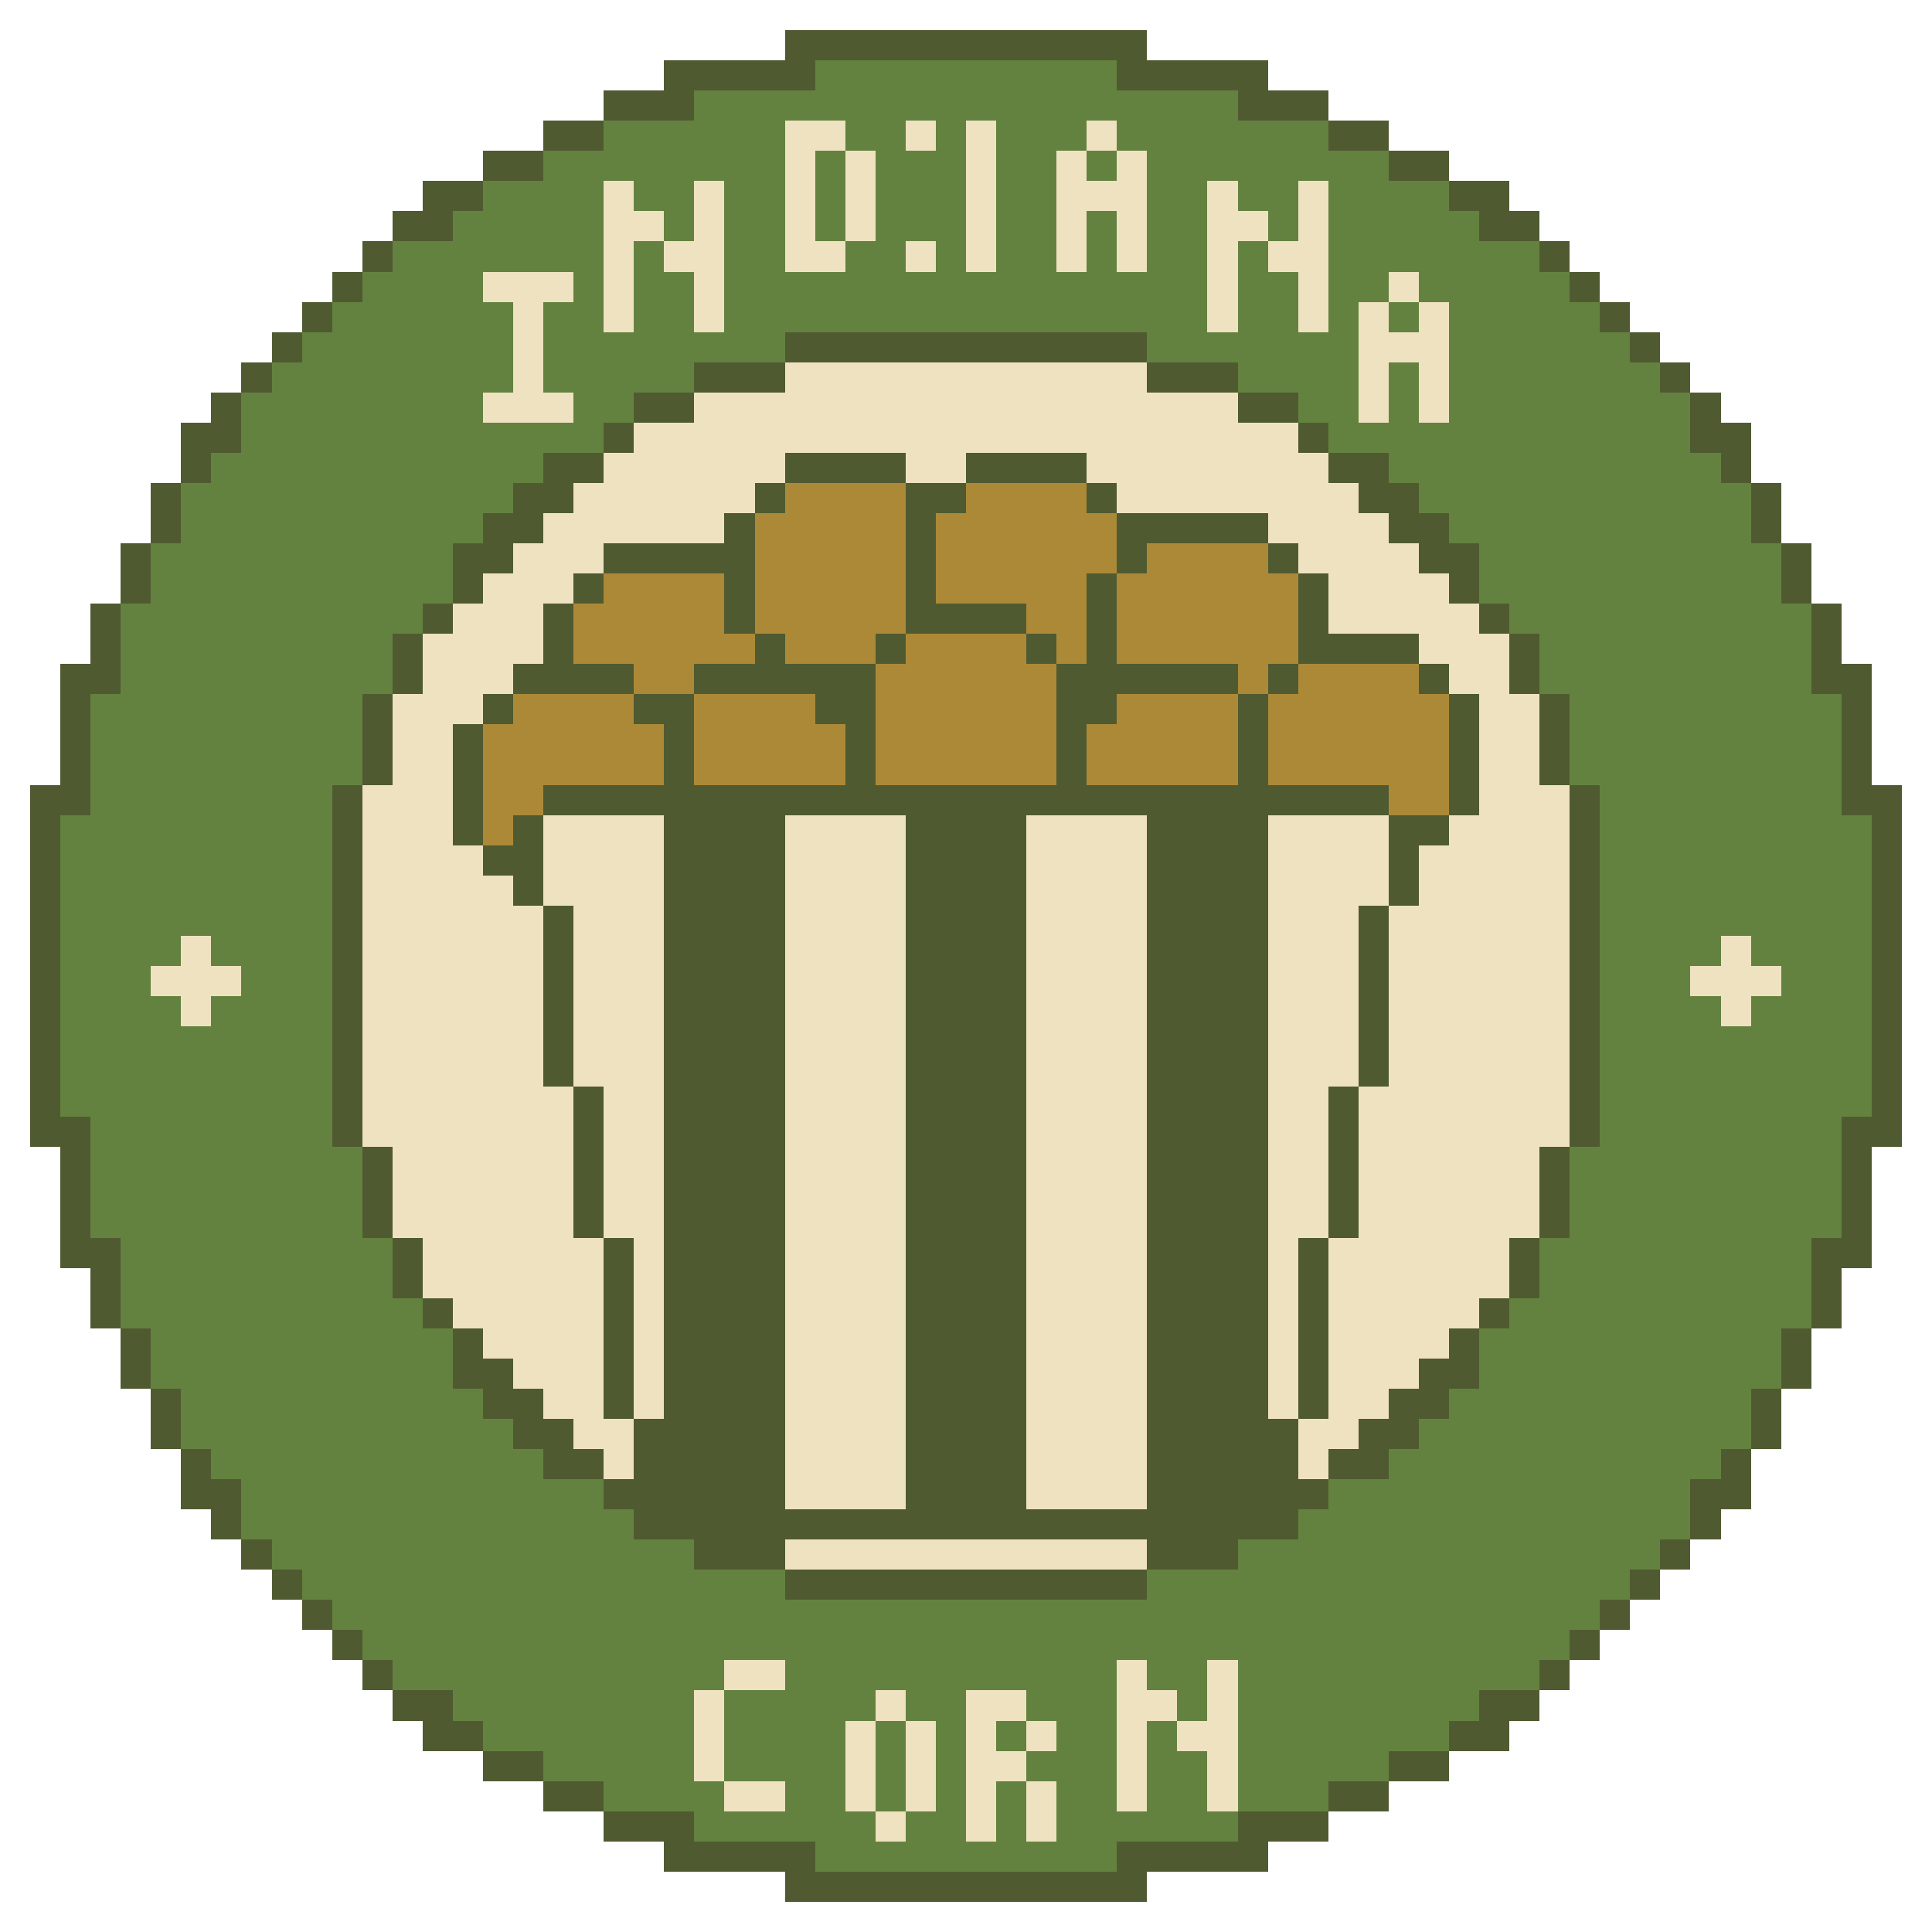
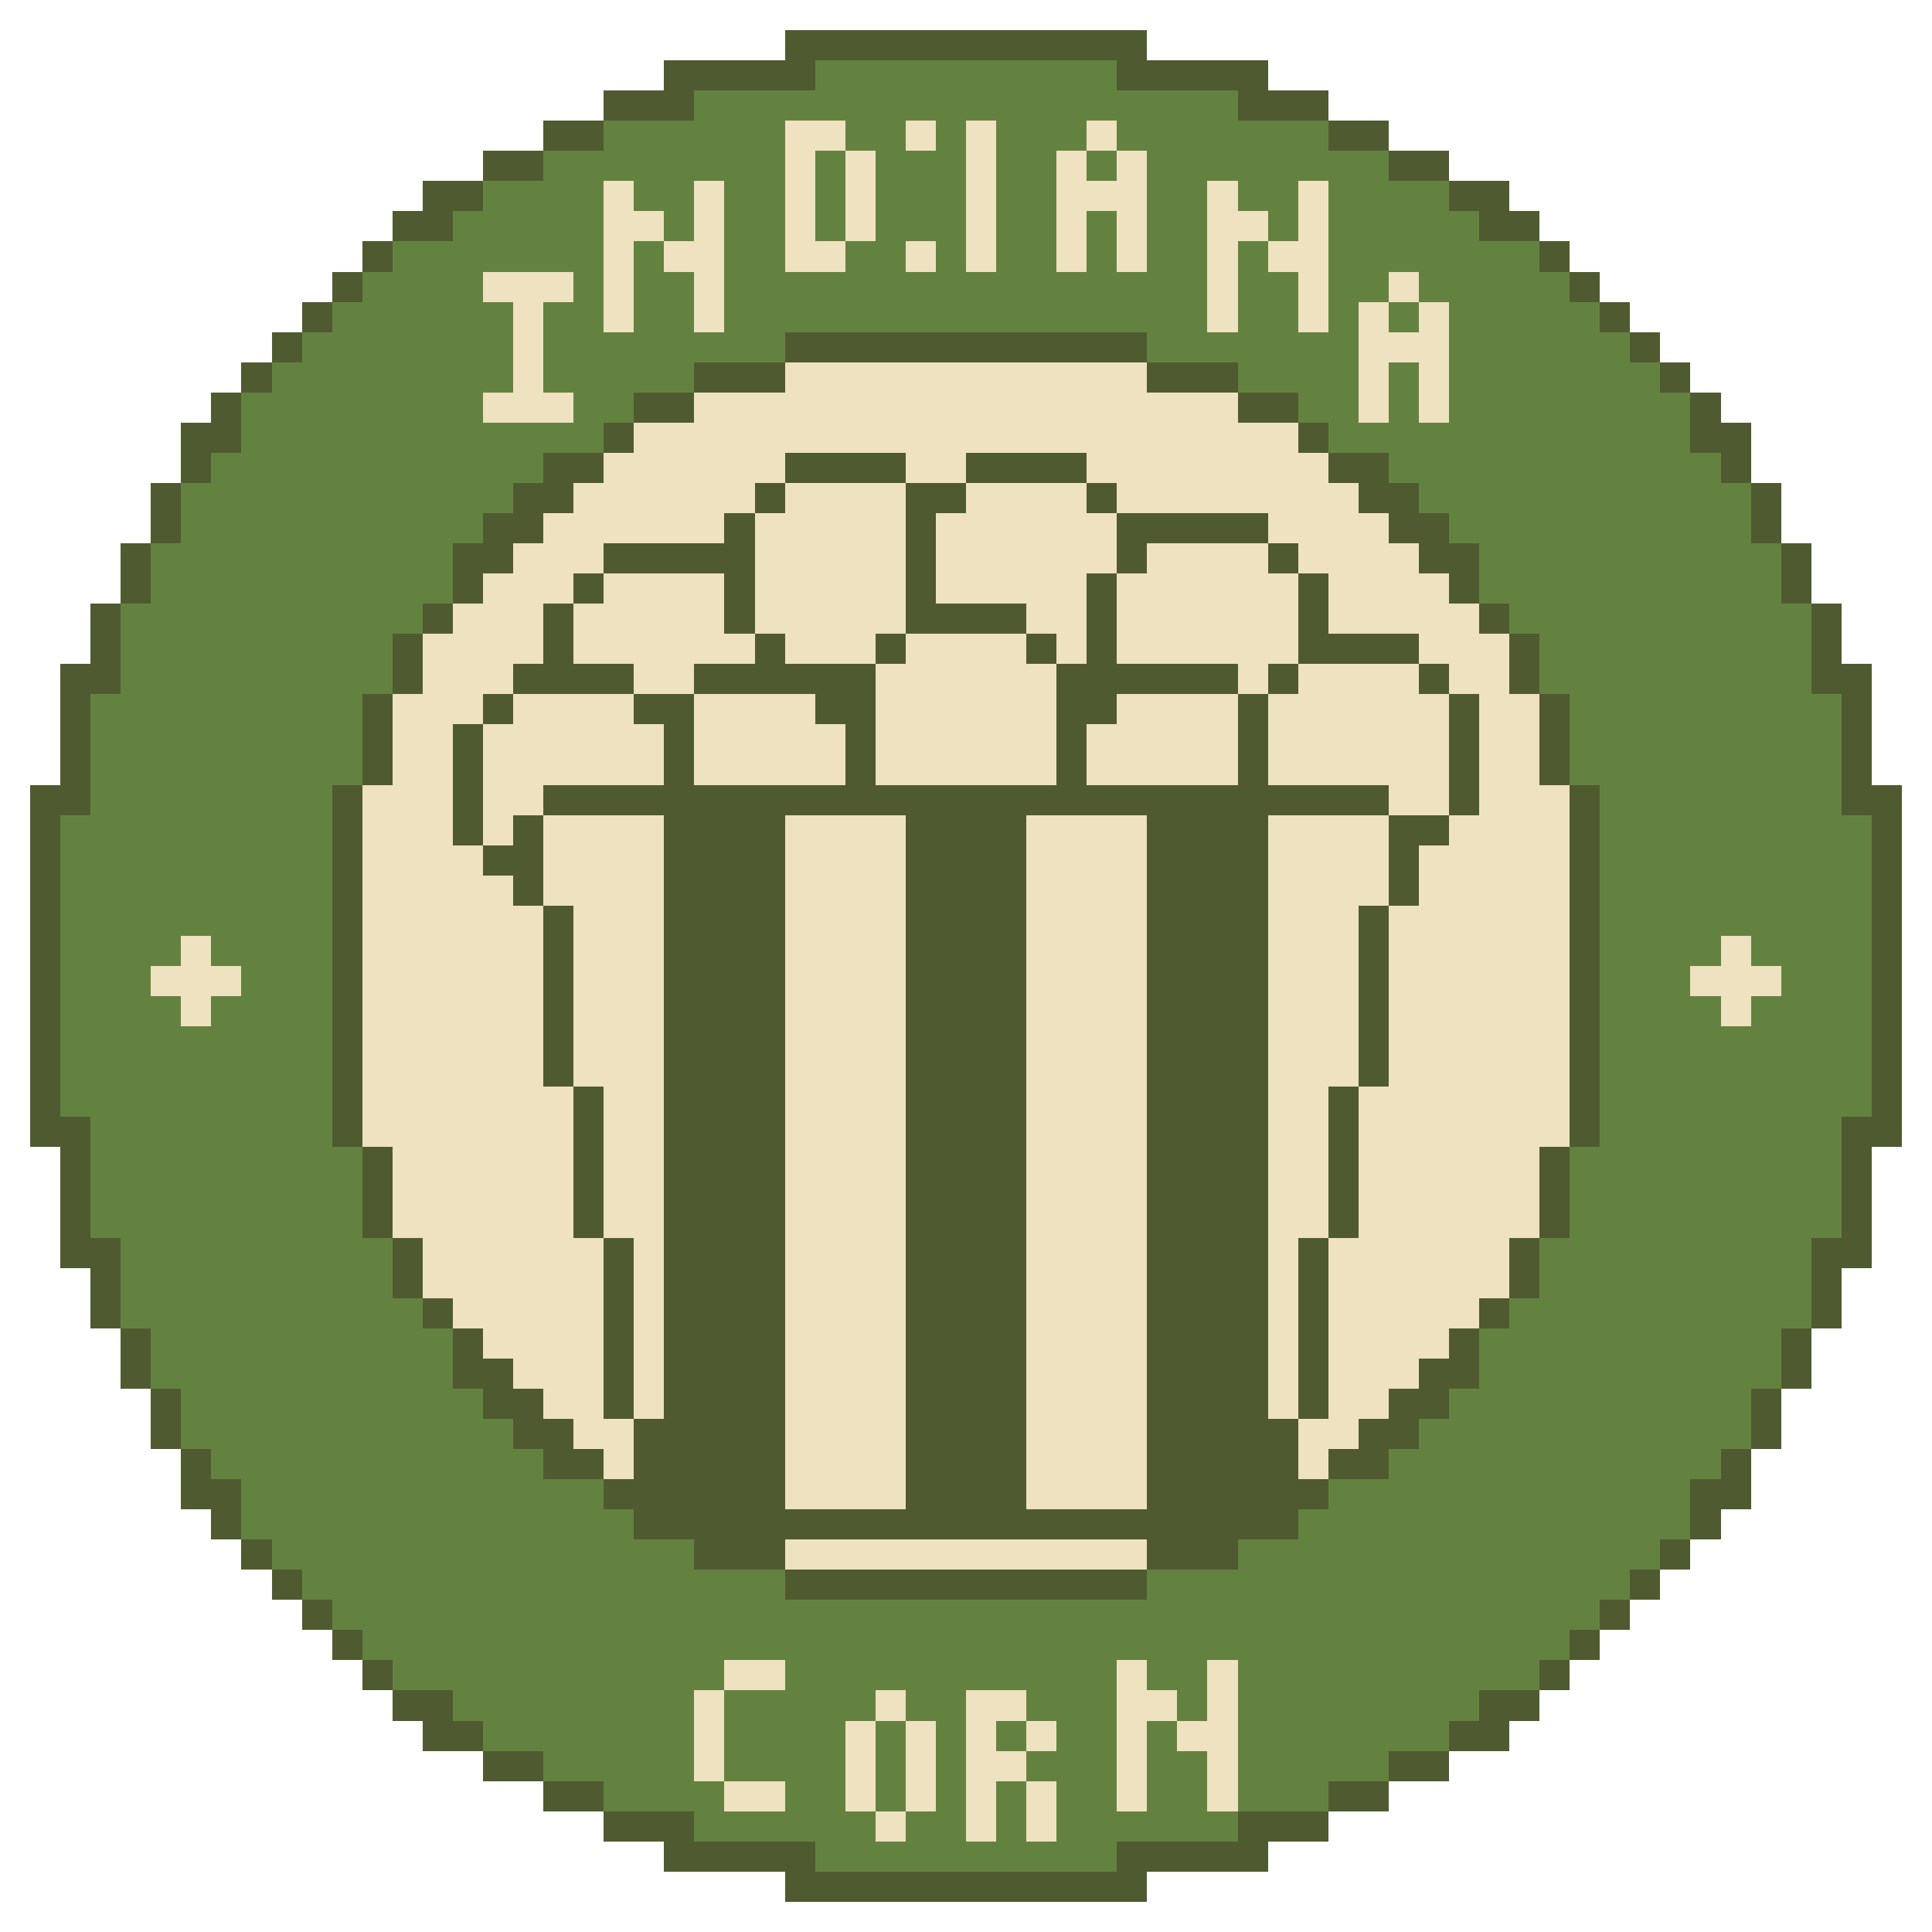
<svg xmlns="http://www.w3.org/2000/svg" viewBox="0 0 64 64" width="512" height="512" shape-rendering="crispEdges">
  <g id="logo-IND-retro">
    <path fill="#505a31" d="M3 21h1v1h-1zM13 21h1v1h-1zM18 21h1v1h-1zM25 21h1v1h-1zM29 21h1v1h-1zM34 21h1v1h-1zM36 21h1v1h-1zM43 21h4v1h-4zM50 21h1v1h-1zM60 21h1v1h-1zM5 17h1v1h-1zM16 17h2v1h-2zM24 17h1v1h-1zM30 17h1v1h-1zM37 17h5v1h-5zM46 17h2v1h-2zM58 17h1v1h-1zM16 58h2v1h-2zM46 58h2v1h-2zM1 32h1v1h-1zM11 32h1v1h-1zM18 32h1v1h-1zM22 32h4v1h-4zM30 32h4v1h-4zM38 32h4v1h-4zM45 32h1v1h-1zM52 32h1v1h-1zM62 32h1v1h-1zM4 45h1v1h-1zM15 45h2v1h-2zM20 45h1v1h-1zM22 45h4v1h-4zM30 45h4v1h-4zM38 45h4v1h-4zM43 45h1v1h-1zM47 45h2v1h-2zM59 45h1v1h-1zM2 41h2v1h-2zM13 41h1v1h-1zM20 41h1v1h-1zM22 41h4v1h-4zM30 41h4v1h-4zM38 41h4v1h-4zM43 41h1v1h-1zM50 41h1v1h-1zM60 41h2v1h-2zM4 18h1v1h-1zM15 18h2v1h-2zM20 18h5v1h-5zM30 18h1v1h-1zM37 18h1v1h-1zM42 18h1v1h-1zM47 18h2v1h-2zM59 18h1v1h-1zM6 14h2v1h-2zM20 14h1v1h-1zM43 14h1v1h-1zM56 14h2v1h-2zM6 15h1v1h-1zM18 15h2v1h-2zM26 15h4v1h-4zM32 15h4v1h-4zM44 15h2v1h-2zM57 15h1v1h-1zM6 48h1v1h-1zM18 48h2v1h-2zM21 48h5v1h-5zM30 48h4v1h-4zM38 48h5v1h-5zM44 48h2v1h-2zM57 48h1v1h-1zM3 42h1v1h-1zM13 42h1v1h-1zM20 42h1v1h-1zM22 42h4v1h-4zM30 42h4v1h-4zM38 42h4v1h-4zM43 42h1v1h-1zM50 42h1v1h-1zM60 42h1v1h-1zM2 38h1v1h-1zM12 38h1v1h-1zM19 38h1v1h-1zM22 38h4v1h-4zM30 38h4v1h-4zM38 38h4v1h-4zM44 38h1v1h-1zM51 38h1v1h-1zM61 38h1v1h-1zM20 3h3v1h-3zM41 3h3v1h-3zM8 51h1v1h-1zM23 51h3v1h-3zM38 51h3v1h-3zM55 51h1v1h-1zM5 16h1v1h-1zM17 16h2v1h-2zM25 16h1v1h-1zM30 16h2v1h-2zM36 16h1v1h-1zM45 16h2v1h-2zM58 16h1v1h-1zM1 34h1v1h-1zM11 34h1v1h-1zM18 34h1v1h-1zM22 34h4v1h-4zM30 34h4v1h-4zM38 34h4v1h-4zM45 34h1v1h-1zM52 34h1v1h-1zM62 34h1v1h-1zM5 47h1v1h-1zM17 47h2v1h-2zM21 47h5v1h-5zM30 47h4v1h-4zM38 47h5v1h-5zM45 47h2v1h-2zM58 47h1v1h-1zM8 12h1v1h-1zM23 12h3v1h-3zM38 12h3v1h-3zM55 12h1v1h-1zM12 8h1v1h-1zM51 8h1v1h-1zM1 28h1v1h-1zM11 28h1v1h-1zM16 28h2v1h-2zM22 28h4v1h-4zM30 28h4v1h-4zM38 28h4v1h-4zM46 28h1v1h-1zM52 28h1v1h-1zM62 28h1v1h-1zM2 24h1v1h-1zM12 24h1v1h-1zM15 24h1v1h-1zM22 24h1v1h-1zM28 24h1v1h-1zM35 24h1v1h-1zM41 24h1v1h-1zM48 24h1v1h-1zM51 24h1v1h-1zM61 24h1v1h-1zM7 13h1v1h-1zM21 13h2v1h-2zM41 13h2v1h-2zM56 13h1v1h-1zM11 9h1v1h-1zM52 9h1v1h-1zM2 25h1v1h-1zM12 25h1v1h-1zM15 25h1v1h-1zM22 25h1v1h-1zM28 25h1v1h-1zM35 25h1v1h-1zM41 25h1v1h-1zM48 25h1v1h-1zM51 25h1v1h-1zM61 25h1v1h-1zM2 22h2v1h-2zM13 22h1v1h-1zM17 22h4v1h-4zM23 22h6v1h-6zM35 22h6v1h-6zM42 22h1v1h-1zM47 22h1v1h-1zM50 22h1v1h-1zM60 22h2v1h-2zM14 57h2v1h-2zM48 57h2v1h-2zM1 30h1v1h-1zM11 30h1v1h-1zM18 30h1v1h-1zM22 30h4v1h-4zM30 30h4v1h-4zM38 30h4v1h-4zM45 30h1v1h-1zM52 30h1v1h-1zM62 30h1v1h-1zM18 4h2v1h-2zM44 4h2v1h-2zM11 54h1v1h-1zM52 54h1v1h-1zM4 19h1v1h-1zM15 19h1v1h-1zM19 19h1v1h-1zM24 19h1v1h-1zM30 19h1v1h-1zM36 19h1v1h-1zM43 19h1v1h-1zM48 19h1v1h-1zM59 19h1v1h-1zM9 11h1v1h-1zM26 11h12v1h-12zM54 11h1v1h-1zM1 31h1v1h-1zM11 31h1v1h-1zM18 31h1v1h-1zM22 31h4v1h-4zM30 31h4v1h-4zM38 31h4v1h-4zM45 31h1v1h-1zM52 31h1v1h-1zM62 31h1v1h-1zM1 27h1v1h-1zM11 27h1v1h-1zM15 27h1v1h-1zM17 27h1v1h-1zM22 27h4v1h-4zM30 27h4v1h-4zM38 27h4v1h-4zM46 27h2v1h-2zM52 27h1v1h-1zM62 27h1v1h-1zM16 5h2v1h-2zM46 5h2v1h-2zM12 55h1v1h-1zM51 55h1v1h-1zM20 60h3v1h-3zM41 60h3v1h-3zM1 37h2v1h-2zM11 37h1v1h-1zM19 37h1v1h-1zM22 37h4v1h-4zM30 37h4v1h-4zM38 37h4v1h-4zM44 37h1v1h-1zM52 37h1v1h-1zM61 37h2v1h-2zM13 7h2v1h-2zM49 7h2v1h-2zM22 61h5v1h-5zM37 61h5v1h-5zM4 44h1v1h-1zM15 44h1v1h-1zM20 44h1v1h-1zM22 44h4v1h-4zM30 44h4v1h-4zM38 44h4v1h-4zM43 44h1v1h-1zM48 44h1v1h-1zM59 44h1v1h-1zM1 35h1v1h-1zM11 35h1v1h-1zM18 35h1v1h-1zM22 35h4v1h-4zM30 35h4v1h-4zM38 35h4v1h-4zM45 35h1v1h-1zM52 35h1v1h-1zM62 35h1v1h-1zM2 40h1v1h-1zM12 40h1v1h-1zM19 40h1v1h-1zM22 40h4v1h-4zM30 40h4v1h-4zM38 40h4v1h-4zM44 40h1v1h-1zM51 40h1v1h-1zM61 40h1v1h-1zM14 6h2v1h-2zM48 6h2v1h-2zM7 50h1v1h-1zM21 50h22v1h-22zM56 50h1v1h-1zM26 1h12v1h-12zM10 53h1v1h-1zM53 53h1v1h-1zM1 29h1v1h-1zM11 29h1v1h-1zM17 29h1v1h-1zM22 29h4v1h-4zM30 29h4v1h-4zM38 29h4v1h-4zM46 29h1v1h-1zM52 29h1v1h-1zM62 29h1v1h-1zM22 2h5v1h-5zM37 2h5v1h-5zM5 46h1v1h-1zM16 46h2v1h-2zM20 46h1v1h-1zM22 46h4v1h-4zM30 46h4v1h-4zM38 46h4v1h-4zM43 46h1v1h-1zM46 46h2v1h-2zM58 46h1v1h-1zM3 43h1v1h-1zM14 43h1v1h-1zM20 43h1v1h-1zM22 43h4v1h-4zM30 43h4v1h-4zM38 43h4v1h-4zM43 43h1v1h-1zM49 43h1v1h-1zM60 43h1v1h-1zM18 59h2v1h-2zM44 59h2v1h-2zM3 20h1v1h-1zM14 20h1v1h-1zM18 20h1v1h-1zM24 20h1v1h-1zM30 20h4v1h-4zM36 20h1v1h-1zM43 20h1v1h-1zM49 20h1v1h-1zM60 20h1v1h-1zM13 56h2v1h-2zM49 56h2v1h-2zM1 36h1v1h-1zM11 36h1v1h-1zM19 36h1v1h-1zM22 36h4v1h-4zM30 36h4v1h-4zM38 36h4v1h-4zM44 36h1v1h-1zM52 36h1v1h-1zM62 36h1v1h-1zM1 33h1v1h-1zM11 33h1v1h-1zM18 33h1v1h-1zM22 33h4v1h-4zM30 33h4v1h-4zM38 33h4v1h-4zM45 33h1v1h-1zM52 33h1v1h-1zM62 33h1v1h-1zM2 39h1v1h-1zM12 39h1v1h-1zM19 39h1v1h-1zM22 39h4v1h-4zM30 39h4v1h-4zM38 39h4v1h-4zM44 39h1v1h-1zM51 39h1v1h-1zM61 39h1v1h-1zM6 49h2v1h-2zM20 49h6v1h-6zM30 49h4v1h-4zM38 49h6v1h-6zM56 49h2v1h-2zM10 10h1v1h-1zM53 10h1v1h-1zM9 52h1v1h-1zM26 52h12v1h-12zM54 52h1v1h-1zM1 26h2v1h-2zM11 26h1v1h-1zM15 26h1v1h-1zM18 26h28v1h-28zM48 26h1v1h-1zM52 26h1v1h-1zM61 26h2v1h-2zM2 23h1v1h-1zM12 23h1v1h-1zM16 23h1v1h-1zM21 23h2v1h-2zM27 23h2v1h-2zM35 23h2v1h-2zM41 23h1v1h-1zM48 23h1v1h-1zM51 23h1v1h-1zM61 23h1v1h-1zM26 62h12v1h-12z" />
    <path fill="#64823f" d="M4 21h9v1h-9zM51 21h9v1h-9zM6 17h10v1h-10zM48 17h10v1h-10zM18 58h5v1h-5zM24 58h4v1h-4zM29 58h1v1h-1zM31 58h1v1h-1zM34 58h3v1h-3zM38 58h2v1h-2zM41 58h5v1h-5zM2 32h3v1h-3zM8 32h3v1h-3zM53 32h3v1h-3zM59 32h3v1h-3zM5 45h10v1h-10zM49 45h10v1h-10zM4 41h9v1h-9zM51 41h9v1h-9zM5 18h10v1h-10zM49 18h10v1h-10zM8 14h12v1h-12zM44 14h12v1h-12zM7 15h11v1h-11zM46 15h11v1h-11zM7 48h11v1h-11zM46 48h11v1h-11zM4 42h9v1h-9zM51 42h9v1h-9zM3 38h9v1h-9zM52 38h9v1h-9zM23 3h18v1h-18zM9 51h14v1h-14zM41 51h14v1h-14zM6 16h11v1h-11zM47 16h11v1h-11zM2 34h9v1h-9zM53 34h9v1h-9zM6 47h11v1h-11zM47 47h11v1h-11zM9 12h8v1h-8zM18 12h5v1h-5zM41 12h4v1h-4zM46 12h1v1h-1zM48 12h7v1h-7zM13 8h7v1h-7zM21 8h1v1h-1zM24 8h2v1h-2zM28 8h2v1h-2zM31 8h1v1h-1zM33 8h2v1h-2zM36 8h1v1h-1zM38 8h2v1h-2zM41 8h1v1h-1zM44 8h7v1h-7zM2 28h9v1h-9zM53 28h9v1h-9zM3 24h9v1h-9zM52 24h9v1h-9zM8 13h8v1h-8zM19 13h2v1h-2zM43 13h2v1h-2zM46 13h1v1h-1zM48 13h8v1h-8zM12 9h4v1h-4zM19 9h1v1h-1zM21 9h2v1h-2zM24 9h16v1h-16zM41 9h2v1h-2zM44 9h2v1h-2zM47 9h5v1h-5zM3 25h9v1h-9zM52 25h9v1h-9zM4 22h9v1h-9zM51 22h9v1h-9zM16 57h7v1h-7zM24 57h4v1h-4zM29 57h1v1h-1zM31 57h1v1h-1zM33 57h1v1h-1zM35 57h2v1h-2zM38 57h1v1h-1zM41 57h7v1h-7zM2 30h9v1h-9zM53 30h9v1h-9zM20 4h6v1h-6zM28 4h2v1h-2zM31 4h1v1h-1zM33 4h3v1h-3zM37 4h7v1h-7zM12 54h40v1h-40zM5 19h10v1h-10zM49 19h10v1h-10zM10 11h7v1h-7zM18 11h8v1h-8zM38 11h7v1h-7zM48 11h6v1h-6zM2 31h4v1h-4zM7 31h4v1h-4zM53 31h4v1h-4zM58 31h4v1h-4zM2 27h9v1h-9zM53 27h9v1h-9zM18 5h8v1h-8zM27 5h1v1h-1zM29 5h3v1h-3zM33 5h2v1h-2zM36 5h1v1h-1zM38 5h8v1h-8zM13 55h11v1h-11zM26 55h11v1h-11zM38 55h2v1h-2zM41 55h10v1h-10zM23 60h6v1h-6zM30 60h2v1h-2zM33 60h1v1h-1zM35 60h6v1h-6zM3 37h8v1h-8zM53 37h8v1h-8zM15 7h5v1h-5zM22 7h1v1h-1zM24 7h2v1h-2zM27 7h1v1h-1zM29 7h3v1h-3zM33 7h2v1h-2zM36 7h1v1h-1zM38 7h2v1h-2zM42 7h1v1h-1zM44 7h5v1h-5zM27 61h10v1h-10zM5 44h10v1h-10zM49 44h10v1h-10zM2 35h9v1h-9zM53 35h9v1h-9zM3 40h9v1h-9zM52 40h9v1h-9zM16 6h4v1h-4zM21 6h2v1h-2zM24 6h2v1h-2zM27 6h1v1h-1zM29 6h3v1h-3zM33 6h2v1h-2zM38 6h2v1h-2zM41 6h2v1h-2zM44 6h4v1h-4zM8 50h13v1h-13zM43 50h13v1h-13zM11 53h42v1h-42zM2 29h9v1h-9zM53 29h9v1h-9zM27 2h10v1h-10zM6 46h10v1h-10zM48 46h10v1h-10zM4 43h10v1h-10zM50 43h10v1h-10zM20 59h4v1h-4zM26 59h2v1h-2zM29 59h1v1h-1zM31 59h1v1h-1zM33 59h1v1h-1zM35 59h2v1h-2zM38 59h2v1h-2zM41 59h3v1h-3zM4 20h10v1h-10zM50 20h10v1h-10zM15 56h8v1h-8zM24 56h5v1h-5zM30 56h2v1h-2zM34 56h3v1h-3zM39 56h1v1h-1zM41 56h8v1h-8zM2 36h9v1h-9zM53 36h9v1h-9zM2 33h4v1h-4zM7 33h4v1h-4zM53 33h4v1h-4zM58 33h4v1h-4zM3 39h9v1h-9zM52 39h9v1h-9zM8 49h12v1h-12zM44 49h12v1h-12zM11 10h6v1h-6zM18 10h2v1h-2zM21 10h2v1h-2zM24 10h16v1h-16zM41 10h2v1h-2zM44 10h1v1h-1zM46 10h1v1h-1zM48 10h5v1h-5zM10 52h16v1h-16zM38 52h16v1h-16zM3 26h8v1h-8zM53 26h8v1h-8zM3 23h9v1h-9zM52 23h9v1h-9z" />
-     <path fill="#ac8937" d="M19 21h6v1h-6zM26 21h3v1h-3zM30 21h4v1h-4zM35 21h1v1h-1zM37 21h6v1h-6zM25 17h5v1h-5zM31 17h6v1h-6zM25 18h5v1h-5zM31 18h6v1h-6zM38 18h4v1h-4zM26 16h4v1h-4zM32 16h4v1h-4zM16 24h6v1h-6zM23 24h5v1h-5zM29 24h6v1h-6zM36 24h5v1h-5zM42 24h6v1h-6zM16 25h6v1h-6zM23 25h5v1h-5zM29 25h6v1h-6zM36 25h5v1h-5zM42 25h6v1h-6zM21 22h2v1h-2zM29 22h6v1h-6zM41 22h1v1h-1zM43 22h4v1h-4zM20 19h4v1h-4zM25 19h5v1h-5zM31 19h5v1h-5zM37 19h6v1h-6zM16 27h1v1h-1zM19 20h5v1h-5zM25 20h5v1h-5zM34 20h2v1h-2zM37 20h6v1h-6zM16 26h2v1h-2zM46 26h2v1h-2zM17 23h4v1h-4zM23 23h4v1h-4zM29 23h6v1h-6zM37 23h4v1h-4zM42 23h6v1h-6z" />
-     <path fill="#efe2c0" d="M14 21h4v1h-4zM47 21h3v1h-3zM18 17h6v1h-6zM42 17h4v1h-4zM23 58h1v1h-1zM28 58h1v1h-1zM30 58h1v1h-1zM32 58h2v1h-2zM37 58h1v1h-1zM40 58h1v1h-1zM5 32h3v1h-3zM12 32h6v1h-6zM19 32h3v1h-3zM26 32h4v1h-4zM34 32h4v1h-4zM42 32h3v1h-3zM46 32h6v1h-6zM56 32h3v1h-3zM17 45h3v1h-3zM21 45h1v1h-1zM26 45h4v1h-4zM34 45h4v1h-4zM42 45h1v1h-1zM44 45h3v1h-3zM14 41h6v1h-6zM21 41h1v1h-1zM26 41h4v1h-4zM34 41h4v1h-4zM42 41h1v1h-1zM44 41h6v1h-6zM17 18h3v1h-3zM43 18h4v1h-4zM21 14h22v1h-22zM20 15h6v1h-6zM30 15h2v1h-2zM36 15h8v1h-8zM20 48h1v1h-1zM26 48h4v1h-4zM34 48h4v1h-4zM43 48h1v1h-1zM14 42h6v1h-6zM21 42h1v1h-1zM26 42h4v1h-4zM34 42h4v1h-4zM42 42h1v1h-1zM44 42h6v1h-6zM13 38h6v1h-6zM20 38h2v1h-2zM26 38h4v1h-4zM34 38h4v1h-4zM42 38h2v1h-2zM45 38h6v1h-6zM26 51h12v1h-12zM19 16h6v1h-6zM37 16h8v1h-8zM12 34h6v1h-6zM19 34h3v1h-3zM26 34h4v1h-4zM34 34h4v1h-4zM42 34h3v1h-3zM46 34h6v1h-6zM19 47h2v1h-2zM26 47h4v1h-4zM34 47h4v1h-4zM43 47h2v1h-2zM17 12h1v1h-1zM26 12h12v1h-12zM45 12h1v1h-1zM47 12h1v1h-1zM20 8h1v1h-1zM22 8h2v1h-2zM26 8h2v1h-2zM30 8h1v1h-1zM32 8h1v1h-1zM35 8h1v1h-1zM37 8h1v1h-1zM40 8h1v1h-1zM42 8h2v1h-2zM12 28h4v1h-4zM18 28h4v1h-4zM26 28h4v1h-4zM34 28h4v1h-4zM42 28h4v1h-4zM47 28h5v1h-5zM13 24h2v1h-2zM49 24h2v1h-2zM16 13h3v1h-3zM23 13h18v1h-18zM45 13h1v1h-1zM47 13h1v1h-1zM16 9h3v1h-3zM20 9h1v1h-1zM23 9h1v1h-1zM40 9h1v1h-1zM43 9h1v1h-1zM46 9h1v1h-1zM13 25h2v1h-2zM49 25h2v1h-2zM14 22h3v1h-3zM48 22h2v1h-2zM23 57h1v1h-1zM28 57h1v1h-1zM30 57h1v1h-1zM32 57h1v1h-1zM34 57h1v1h-1zM37 57h1v1h-1zM39 57h2v1h-2zM12 30h6v1h-6zM19 30h3v1h-3zM26 30h4v1h-4zM34 30h4v1h-4zM42 30h3v1h-3zM46 30h6v1h-6zM26 4h2v1h-2zM30 4h1v1h-1zM32 4h1v1h-1zM36 4h1v1h-1zM16 19h3v1h-3zM44 19h4v1h-4zM17 11h1v1h-1zM45 11h3v1h-3zM6 31h1v1h-1zM12 31h6v1h-6zM19 31h3v1h-3zM26 31h4v1h-4zM34 31h4v1h-4zM42 31h3v1h-3zM46 31h6v1h-6zM57 31h1v1h-1zM12 27h3v1h-3zM18 27h4v1h-4zM26 27h4v1h-4zM34 27h4v1h-4zM42 27h4v1h-4zM48 27h4v1h-4zM26 5h1v1h-1zM28 5h1v1h-1zM32 5h1v1h-1zM35 5h1v1h-1zM37 5h1v1h-1zM24 55h2v1h-2zM37 55h1v1h-1zM40 55h1v1h-1zM29 60h1v1h-1zM32 60h1v1h-1zM34 60h1v1h-1zM12 37h7v1h-7zM20 37h2v1h-2zM26 37h4v1h-4zM34 37h4v1h-4zM42 37h2v1h-2zM45 37h7v1h-7zM20 7h2v1h-2zM23 7h1v1h-1zM26 7h1v1h-1zM28 7h1v1h-1zM32 7h1v1h-1zM35 7h1v1h-1zM37 7h1v1h-1zM40 7h2v1h-2zM43 7h1v1h-1zM16 44h4v1h-4zM21 44h1v1h-1zM26 44h4v1h-4zM34 44h4v1h-4zM42 44h1v1h-1zM44 44h4v1h-4zM12 35h6v1h-6zM19 35h3v1h-3zM26 35h4v1h-4zM34 35h4v1h-4zM42 35h3v1h-3zM46 35h6v1h-6zM13 40h6v1h-6zM20 40h2v1h-2zM26 40h4v1h-4zM34 40h4v1h-4zM42 40h2v1h-2zM45 40h6v1h-6zM20 6h1v1h-1zM23 6h1v1h-1zM26 6h1v1h-1zM28 6h1v1h-1zM32 6h1v1h-1zM35 6h3v1h-3zM40 6h1v1h-1zM43 6h1v1h-1zM12 29h5v1h-5zM18 29h4v1h-4zM26 29h4v1h-4zM34 29h4v1h-4zM42 29h4v1h-4zM47 29h5v1h-5zM18 46h2v1h-2zM21 46h1v1h-1zM26 46h4v1h-4zM34 46h4v1h-4zM42 46h1v1h-1zM44 46h2v1h-2zM15 43h5v1h-5zM21 43h1v1h-1zM26 43h4v1h-4zM34 43h4v1h-4zM42 43h1v1h-1zM44 43h5v1h-5zM24 59h2v1h-2zM28 59h1v1h-1zM30 59h1v1h-1zM32 59h1v1h-1zM34 59h1v1h-1zM37 59h1v1h-1zM40 59h1v1h-1zM15 20h3v1h-3zM44 20h5v1h-5zM23 56h1v1h-1zM29 56h1v1h-1zM32 56h2v1h-2zM37 56h2v1h-2zM40 56h1v1h-1zM12 36h7v1h-7zM20 36h2v1h-2zM26 36h4v1h-4zM34 36h4v1h-4zM42 36h2v1h-2zM45 36h7v1h-7zM6 33h1v1h-1zM12 33h6v1h-6zM19 33h3v1h-3zM26 33h4v1h-4zM34 33h4v1h-4zM42 33h3v1h-3zM46 33h6v1h-6zM57 33h1v1h-1zM13 39h6v1h-6zM20 39h2v1h-2zM26 39h4v1h-4zM34 39h4v1h-4zM42 39h2v1h-2zM45 39h6v1h-6zM26 49h4v1h-4zM34 49h4v1h-4zM17 10h1v1h-1zM20 10h1v1h-1zM23 10h1v1h-1zM40 10h1v1h-1zM43 10h1v1h-1zM45 10h1v1h-1zM47 10h1v1h-1zM12 26h3v1h-3zM49 26h3v1h-3zM13 23h3v1h-3zM49 23h2v1h-2z" />
+     <path fill="#efe2c0" d="M14 21h4v1h-4zM19 21h6v1h-6zM26 21h3v1h-3zM30 21h4v1h-4zM35 21h1v1h-1zM37 21h6v1h-6zM47 21h3v1h-3zM18 17h6v1h-6zM25 17h5v1h-5zM31 17h6v1h-6zM42 17h4v1h-4zM23 58h1v1h-1zM28 58h1v1h-1zM30 58h1v1h-1zM32 58h2v1h-2zM37 58h1v1h-1zM40 58h1v1h-1zM5 32h3v1h-3zM12 32h6v1h-6zM19 32h3v1h-3zM26 32h4v1h-4zM34 32h4v1h-4zM42 32h3v1h-3zM46 32h6v1h-6zM56 32h3v1h-3zM17 45h3v1h-3zM21 45h1v1h-1zM26 45h4v1h-4zM34 45h4v1h-4zM42 45h1v1h-1zM44 45h3v1h-3zM14 41h6v1h-6zM21 41h1v1h-1zM26 41h4v1h-4zM34 41h4v1h-4zM42 41h1v1h-1zM44 41h6v1h-6zM17 18h3v1h-3zM25 18h5v1h-5zM31 18h6v1h-6zM38 18h4v1h-4zM43 18h4v1h-4zM21 14h22v1h-22zM20 15h6v1h-6zM30 15h2v1h-2zM36 15h8v1h-8zM20 48h1v1h-1zM26 48h4v1h-4zM34 48h4v1h-4zM43 48h1v1h-1zM14 42h6v1h-6zM21 42h1v1h-1zM26 42h4v1h-4zM34 42h4v1h-4zM42 42h1v1h-1zM44 42h6v1h-6zM13 38h6v1h-6zM20 38h2v1h-2zM26 38h4v1h-4zM34 38h4v1h-4zM42 38h2v1h-2zM45 38h6v1h-6zM26 51h12v1h-12zM19 16h6v1h-6zM26 16h4v1h-4zM32 16h4v1h-4zM37 16h8v1h-8zM12 34h6v1h-6zM19 34h3v1h-3zM26 34h4v1h-4zM34 34h4v1h-4zM42 34h3v1h-3zM46 34h6v1h-6zM19 47h2v1h-2zM26 47h4v1h-4zM34 47h4v1h-4zM43 47h2v1h-2zM17 12h1v1h-1zM26 12h12v1h-12zM45 12h1v1h-1zM47 12h1v1h-1zM20 8h1v1h-1zM22 8h2v1h-2zM26 8h2v1h-2zM30 8h1v1h-1zM32 8h1v1h-1zM35 8h1v1h-1zM37 8h1v1h-1zM40 8h1v1h-1zM42 8h2v1h-2zM12 28h4v1h-4zM18 28h4v1h-4zM26 28h4v1h-4zM34 28h4v1h-4zM42 28h4v1h-4zM47 28h5v1h-5zM13 24h2v1h-2zM16 24h6v1h-6zM23 24h5v1h-5zM29 24h6v1h-6zM36 24h5v1h-5zM42 24h6v1h-6zM49 24h2v1h-2zM16 13h3v1h-3zM23 13h18v1h-18zM45 13h1v1h-1zM47 13h1v1h-1zM16 9h3v1h-3zM20 9h1v1h-1zM23 9h1v1h-1zM40 9h1v1h-1zM43 9h1v1h-1zM46 9h1v1h-1zM13 25h2v1h-2zM16 25h6v1h-6zM23 25h5v1h-5zM29 25h6v1h-6zM36 25h5v1h-5zM42 25h6v1h-6zM49 25h2v1h-2zM14 22h3v1h-3zM21 22h2v1h-2zM29 22h6v1h-6zM41 22h1v1h-1zM43 22h4v1h-4zM48 22h2v1h-2zM23 57h1v1h-1zM28 57h1v1h-1zM30 57h1v1h-1zM32 57h1v1h-1zM34 57h1v1h-1zM37 57h1v1h-1zM39 57h2v1h-2zM12 30h6v1h-6zM19 30h3v1h-3zM26 30h4v1h-4zM34 30h4v1h-4zM42 30h3v1h-3zM46 30h6v1h-6zM26 4h2v1h-2zM30 4h1v1h-1zM32 4h1v1h-1zM36 4h1v1h-1zM16 19h3v1h-3zM20 19h4v1h-4zM25 19h5v1h-5zM31 19h5v1h-5zM37 19h6v1h-6zM44 19h4v1h-4zM17 11h1v1h-1zM45 11h3v1h-3zM6 31h1v1h-1zM12 31h6v1h-6zM19 31h3v1h-3zM26 31h4v1h-4zM34 31h4v1h-4zM42 31h3v1h-3zM46 31h6v1h-6zM57 31h1v1h-1zM12 27h3v1h-3zM16 27h1v1h-1zM18 27h4v1h-4zM26 27h4v1h-4zM34 27h4v1h-4zM42 27h4v1h-4zM48 27h4v1h-4zM26 5h1v1h-1zM28 5h1v1h-1zM32 5h1v1h-1zM35 5h1v1h-1zM37 5h1v1h-1zM24 55h2v1h-2zM37 55h1v1h-1zM40 55h1v1h-1zM29 60h1v1h-1zM32 60h1v1h-1zM34 60h1v1h-1zM12 37h7v1h-7zM20 37h2v1h-2zM26 37h4v1h-4zM34 37h4v1h-4zM42 37h2v1h-2zM45 37h7v1h-7zM20 7h2v1h-2zM23 7h1v1h-1zM26 7h1v1h-1zM28 7h1v1h-1zM32 7h1v1h-1zM35 7h1v1h-1zM37 7h1v1h-1zM40 7h2v1h-2zM43 7h1v1h-1zM16 44h4v1h-4zM21 44h1v1h-1zM26 44h4v1h-4zM34 44h4v1h-4zM42 44h1v1h-1zM44 44h4v1h-4zM12 35h6v1h-6zM19 35h3v1h-3zM26 35h4v1h-4zM34 35h4v1h-4zM42 35h3v1h-3zM46 35h6v1h-6zM13 40h6v1h-6zM20 40h2v1h-2zM26 40h4v1h-4zM34 40h4v1h-4zM42 40h2v1h-2zM45 40h6v1h-6zM20 6h1v1h-1zM23 6h1v1h-1zM26 6h1v1h-1zM28 6h1v1h-1zM32 6h1v1h-1zM35 6h3v1h-3zM40 6h1v1h-1zM43 6h1v1h-1zM12 29h5v1h-5zM18 29h4v1h-4zM26 29h4v1h-4zM34 29h4v1h-4zM42 29h4v1h-4zM47 29h5v1h-5zM18 46h2v1h-2zM21 46h1v1h-1zM26 46h4v1h-4zM34 46h4v1h-4zM42 46h1v1h-1zM44 46h2v1h-2zM15 43h5v1h-5zM21 43h1v1h-1zM26 43h4v1h-4zM34 43h4v1h-4zM42 43h1v1h-1zM44 43h5v1h-5zM24 59h2v1h-2zM28 59h1v1h-1zM30 59h1v1h-1zM32 59h1v1h-1zM34 59h1v1h-1zM37 59h1v1h-1zM40 59h1v1h-1zM15 20h3v1h-3zM19 20h5v1h-5zM25 20h5v1h-5zM34 20h2v1h-2zM37 20h6v1h-6zM44 20h5v1h-5zM23 56h1v1h-1zM29 56h1v1h-1zM32 56h2v1h-2zM37 56h2v1h-2zM40 56h1v1h-1zM12 36h7v1h-7zM20 36h2v1h-2zM26 36h4v1h-4zM34 36h4v1h-4zM42 36h2v1h-2zM45 36h7v1h-7zM6 33h1v1h-1zM12 33h6v1h-6zM19 33h3v1h-3zM26 33h4v1h-4zM34 33h4v1h-4zM42 33h3v1h-3zM46 33h6v1h-6zM57 33h1v1h-1zM13 39h6v1h-6zM20 39h2v1h-2zM26 39h4v1h-4zM34 39h4v1h-4zM42 39h2v1h-2zM45 39h6v1h-6zM26 49h4v1h-4zM34 49h4v1h-4zM17 10h1v1h-1zM20 10h1v1h-1zM23 10h1v1h-1zM40 10h1v1h-1zM43 10h1v1h-1zM45 10h1v1h-1zM47 10h1v1h-1zM12 26h3v1h-3zM16 26h2v1h-2zM46 26h2v1h-2zM49 26h3v1h-3zM13 23h3v1h-3zM17 23h4v1h-4zM23 23h4v1h-4zM29 23h6v1h-6zM37 23h4v1h-4zM42 23h6v1h-6zM49 23h2v1h-2z" />
  </g>
</svg>
